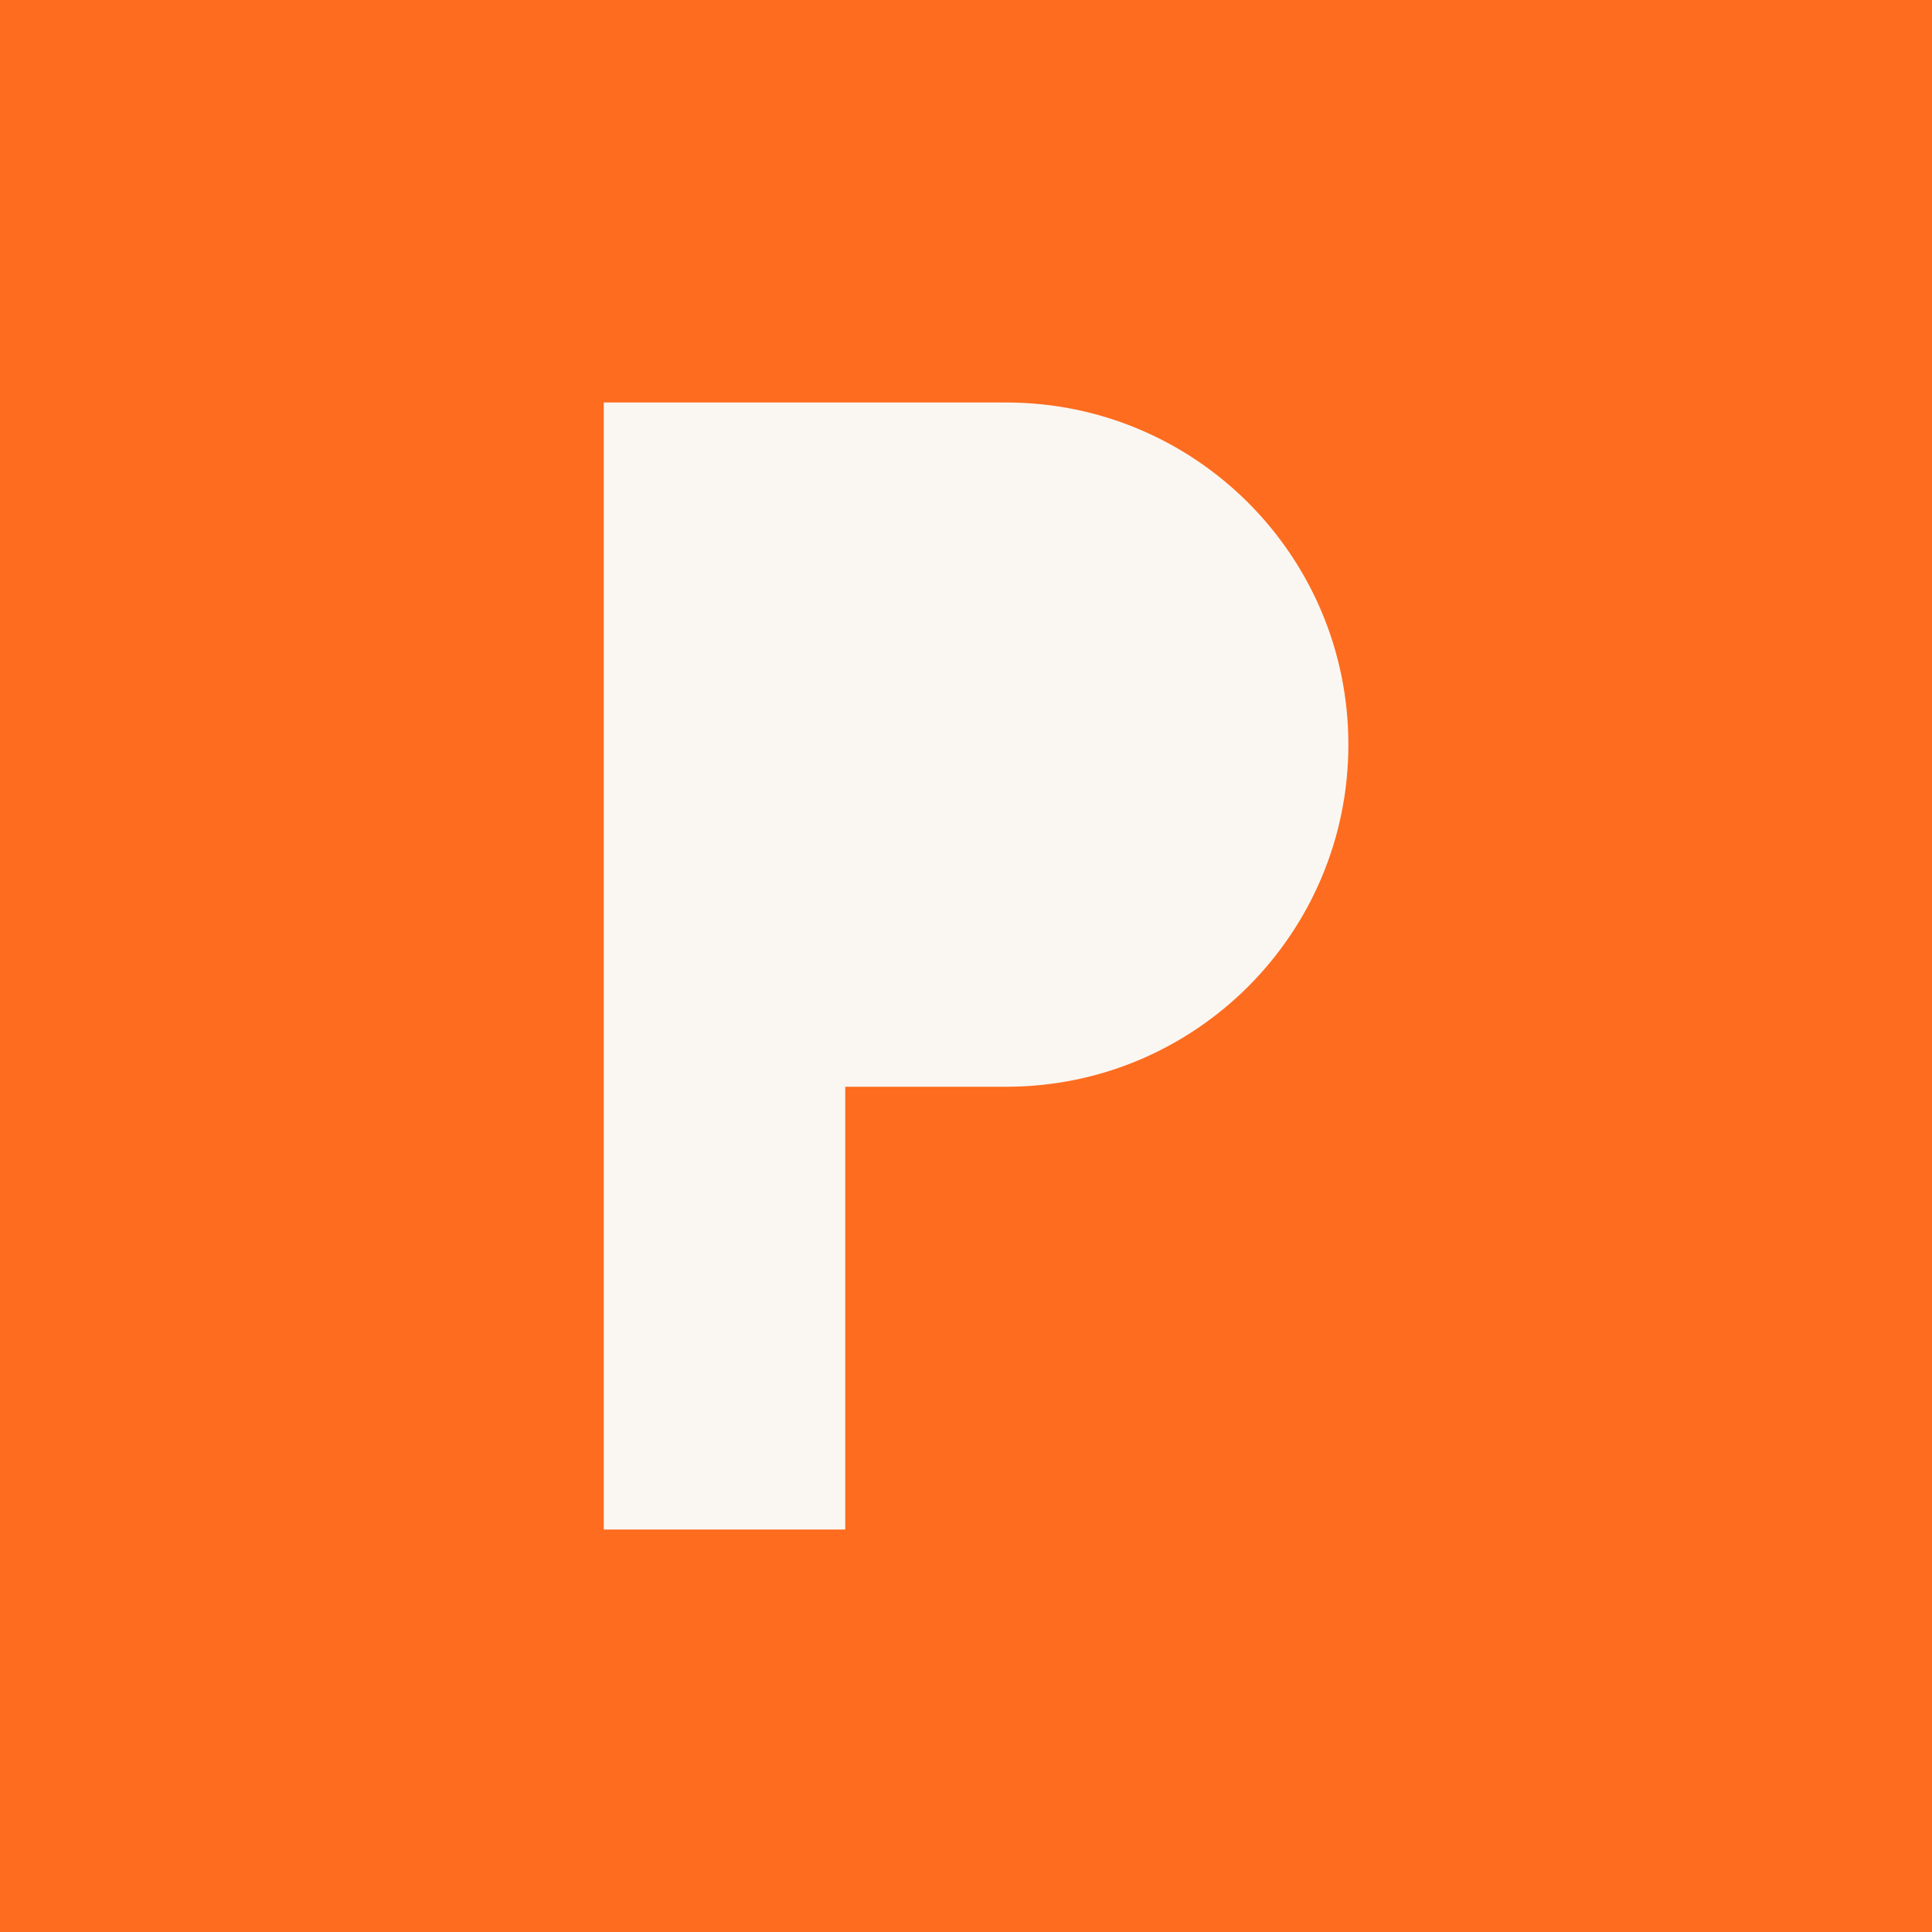
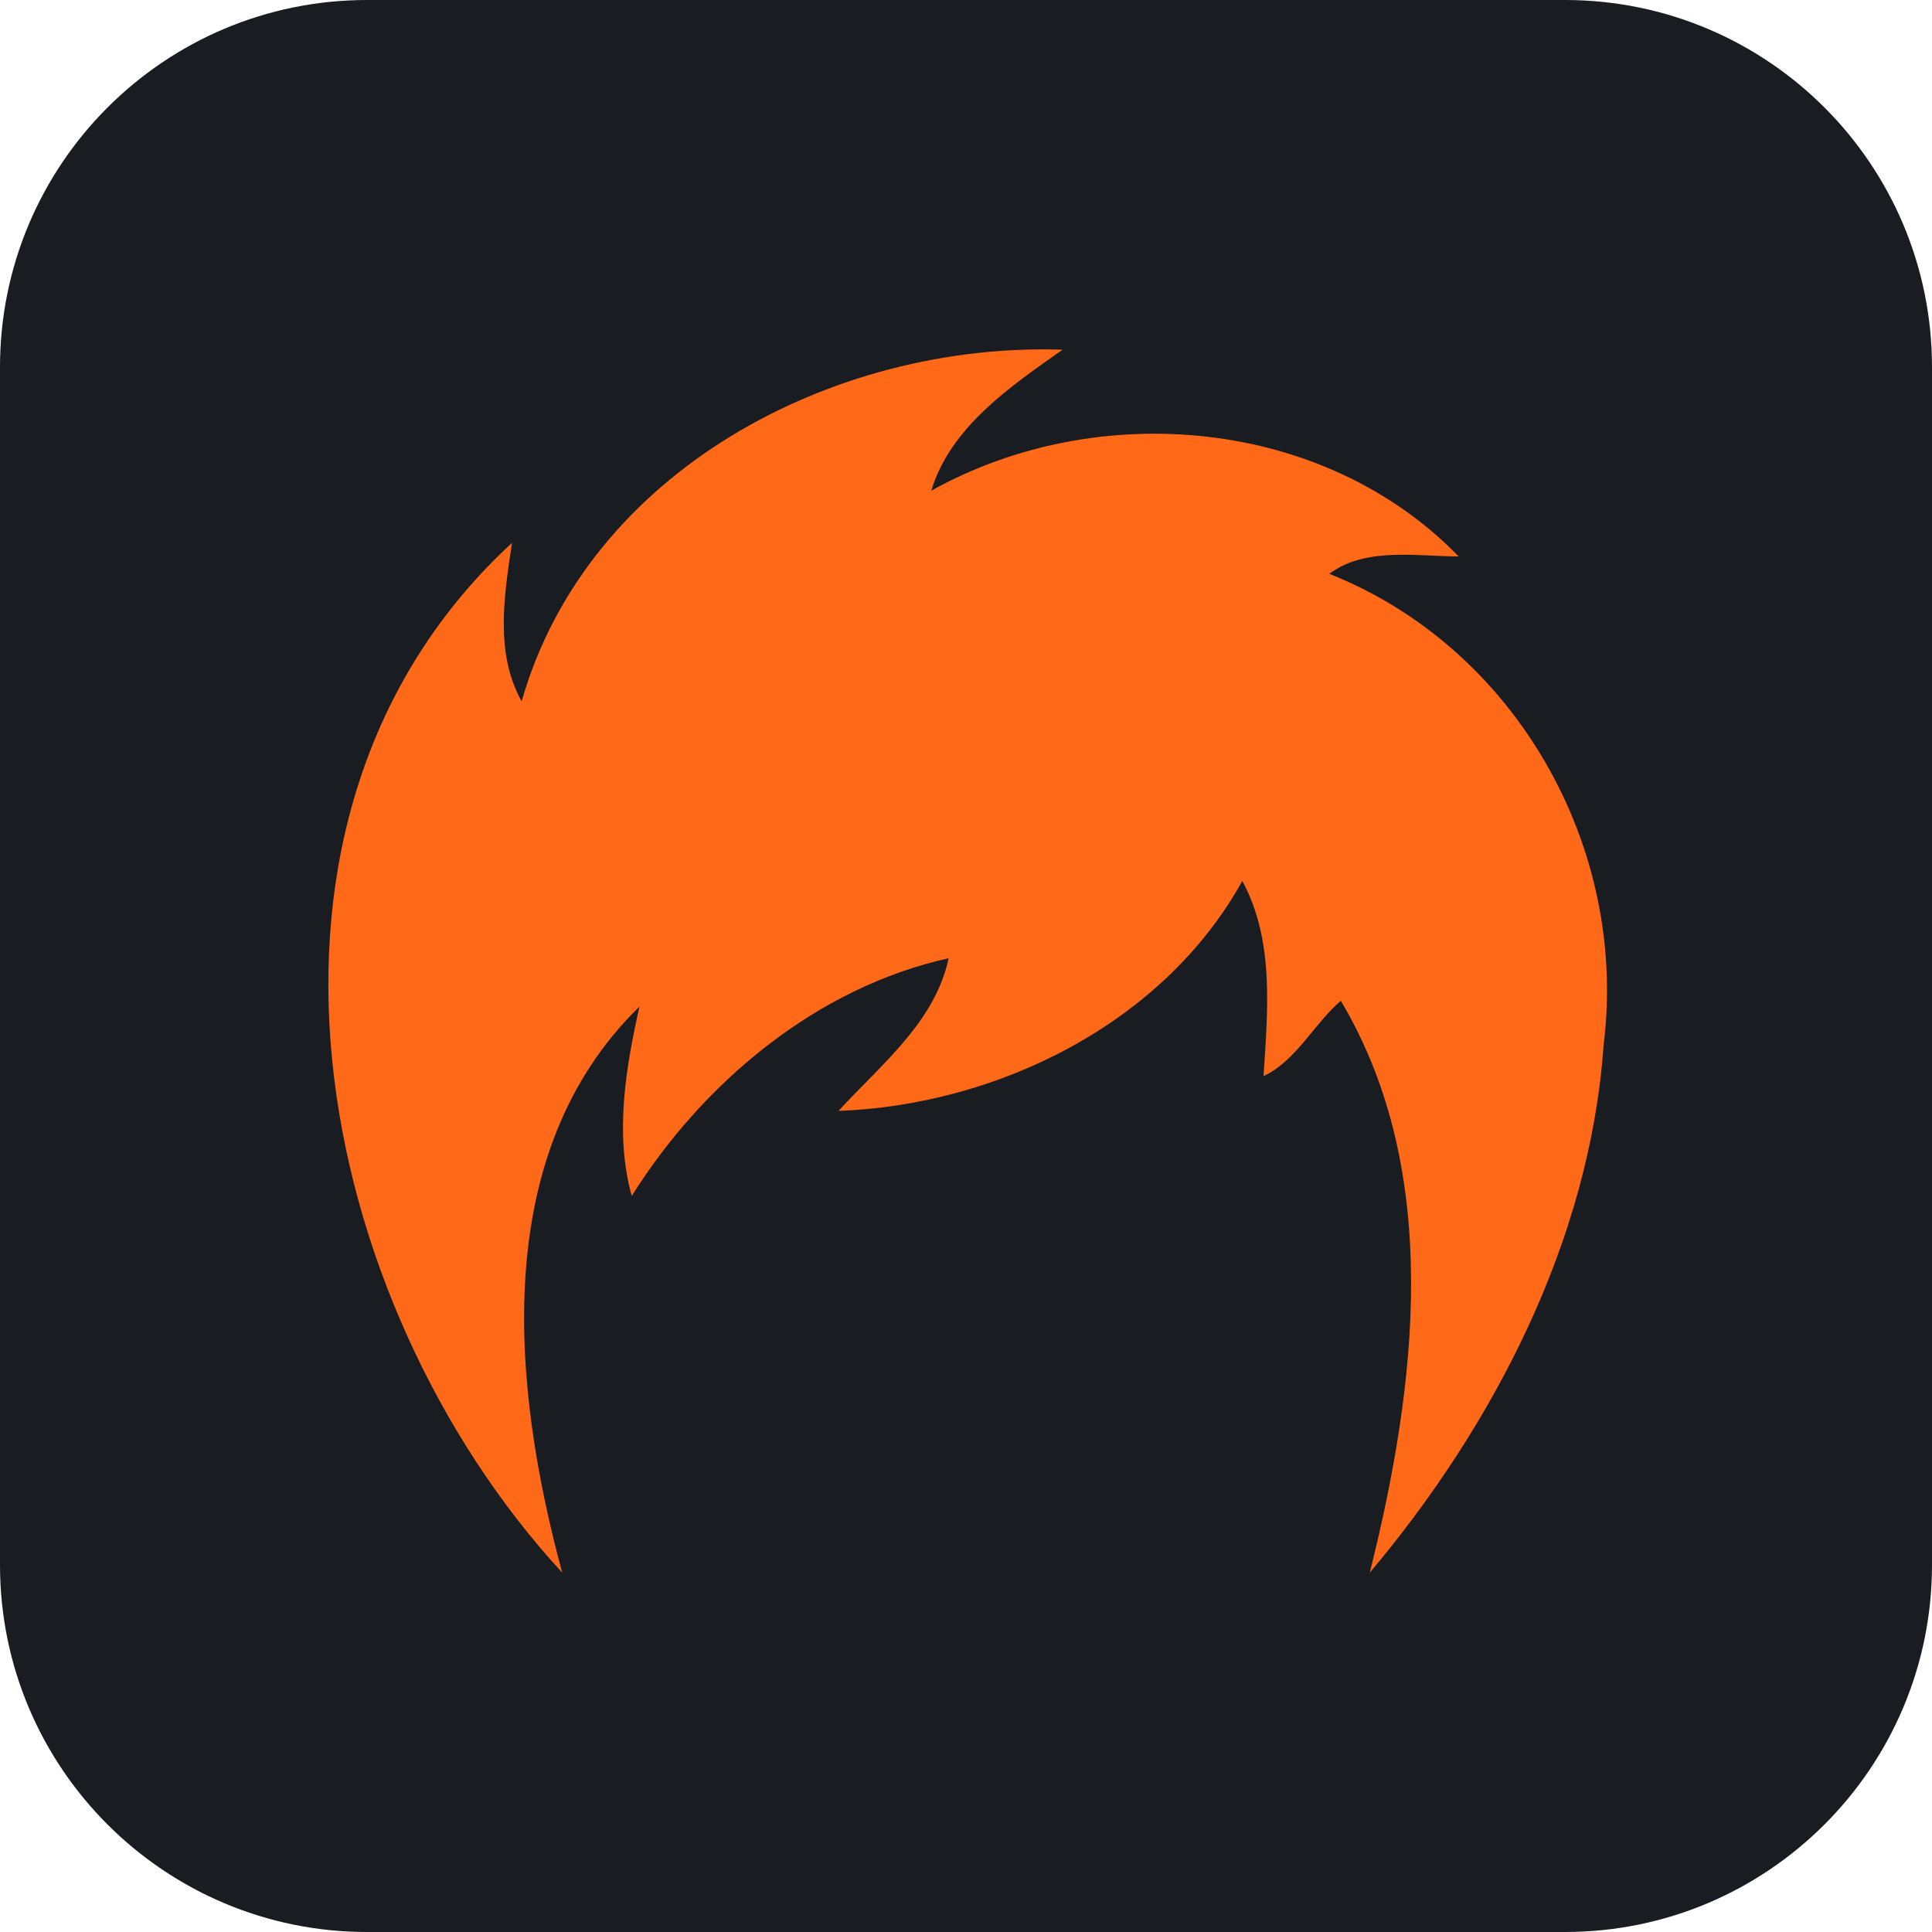
- <svg xmlns="http://www.w3.org/2000/svg" viewBox="0 0 96 96" role="img" aria-label="Рыжий маркетолог">
-   <rect width="96" height="96" fill="#FE6C1F" />
-   <path fill="#FAF7F2" d="M30 20h20a17 17 0 0 1 0 34h-8v22H30z" />
+ <svg xmlns="http://www.w3.org/2000/svg" viewBox="0 0 100 100" role="img" aria-label="Рыжий маркетолог">
+   <rect width="100" height="100" rx="19" fill="#191C21" />
+   <path fill="#FF6918" d="M27 36.3C25.6 33.8 26.1 30.8 26.5 28.1C11.1 42.3 16.2 67.4 29.1 81.4C26.5 71.8 25.3 59.7 33.1 52.1C32.4 55.2 31.8 58.7 32.7 61.9C36.4 56 42.3 51.1 49.1 49.6C48.4 52.9 45.6 55.1 43.4 57.5C51.6 57.2 60.2 53 64.3 45.6C66 48.7 65.6 52.5 65.4 55.7C67.1 54.9 68 53 69.4 51.8C74.7 60.7 73.3 71.8 70.9 81.4C77.3 73.8 82.3 64.2 83 54.1C84.3 43.8 78.4 33.5 68.8 29.7C70.7 28.3 73.3 28.8 75.5 28.8C68.5 21.6 56.8 20.6 48.2 25.4C49.2 22.1 52.3 20 55 18.1C43.1 17.7 30.4 24.4 27 36.3Z" />
</svg>
